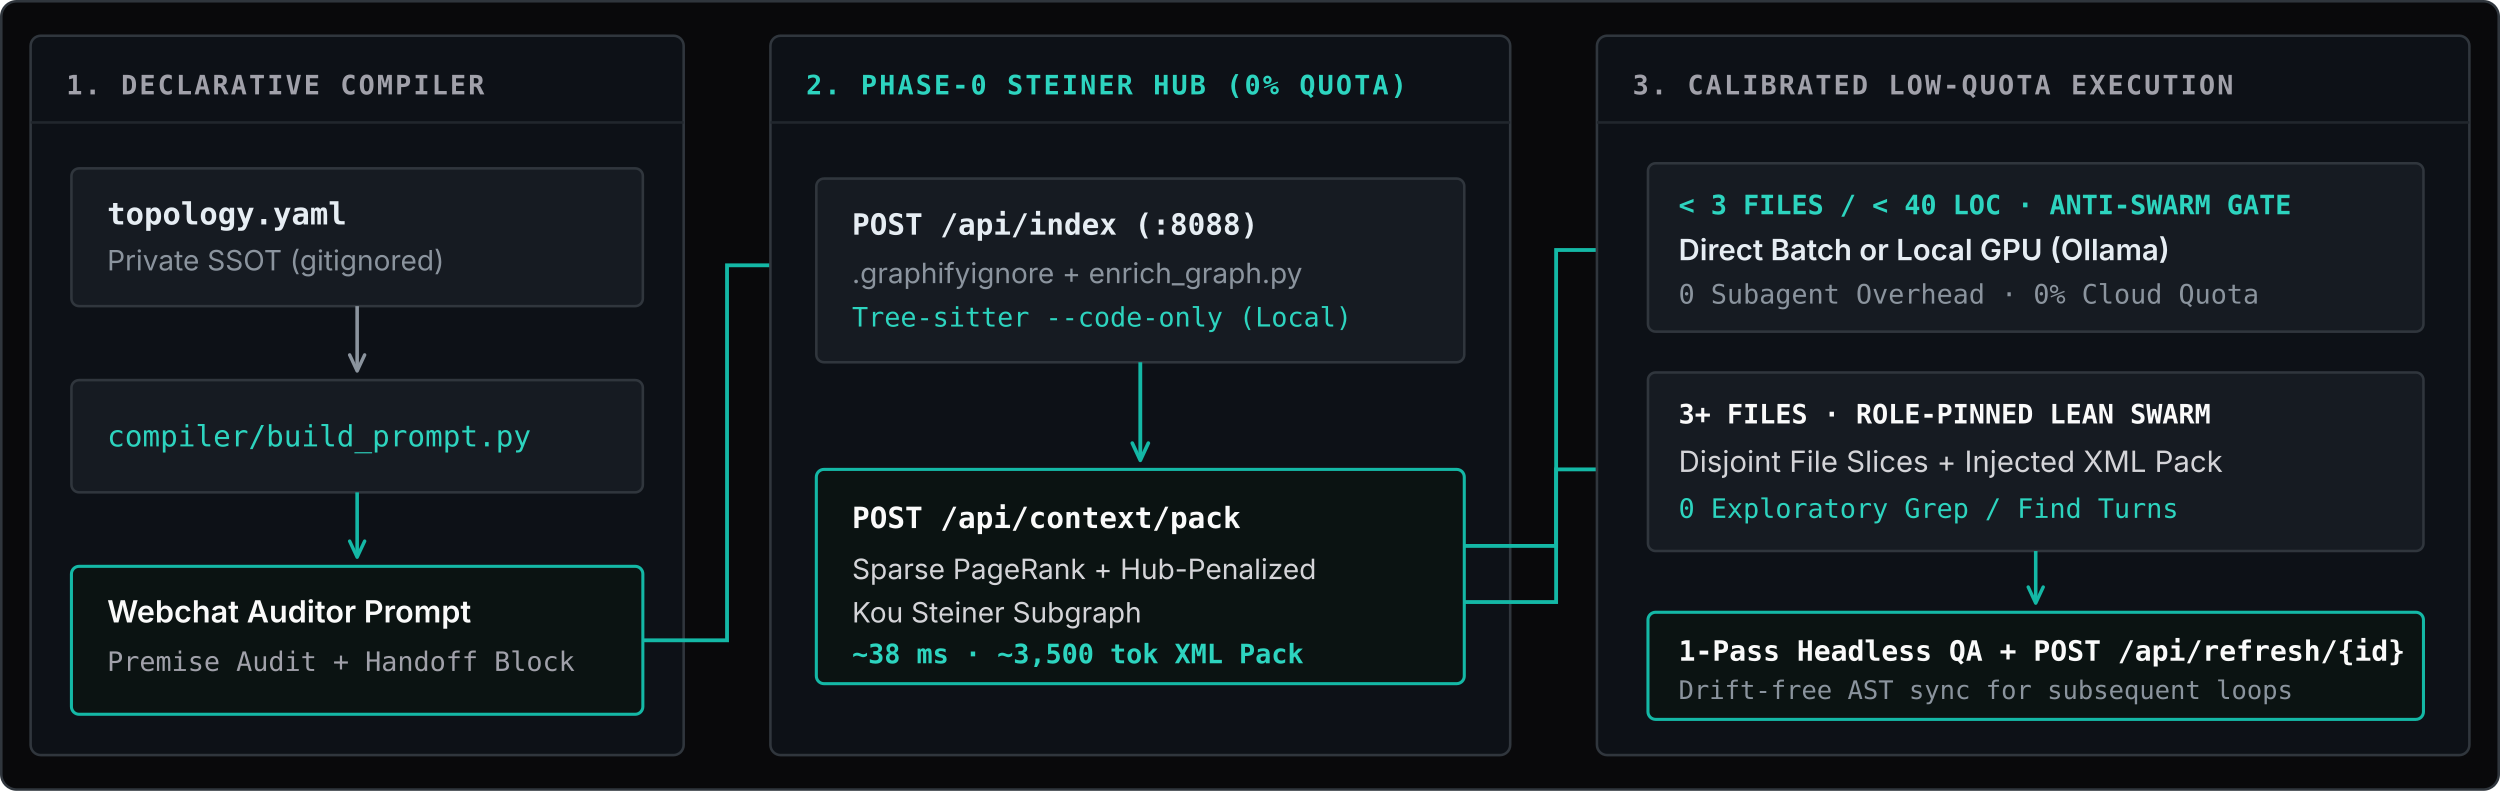
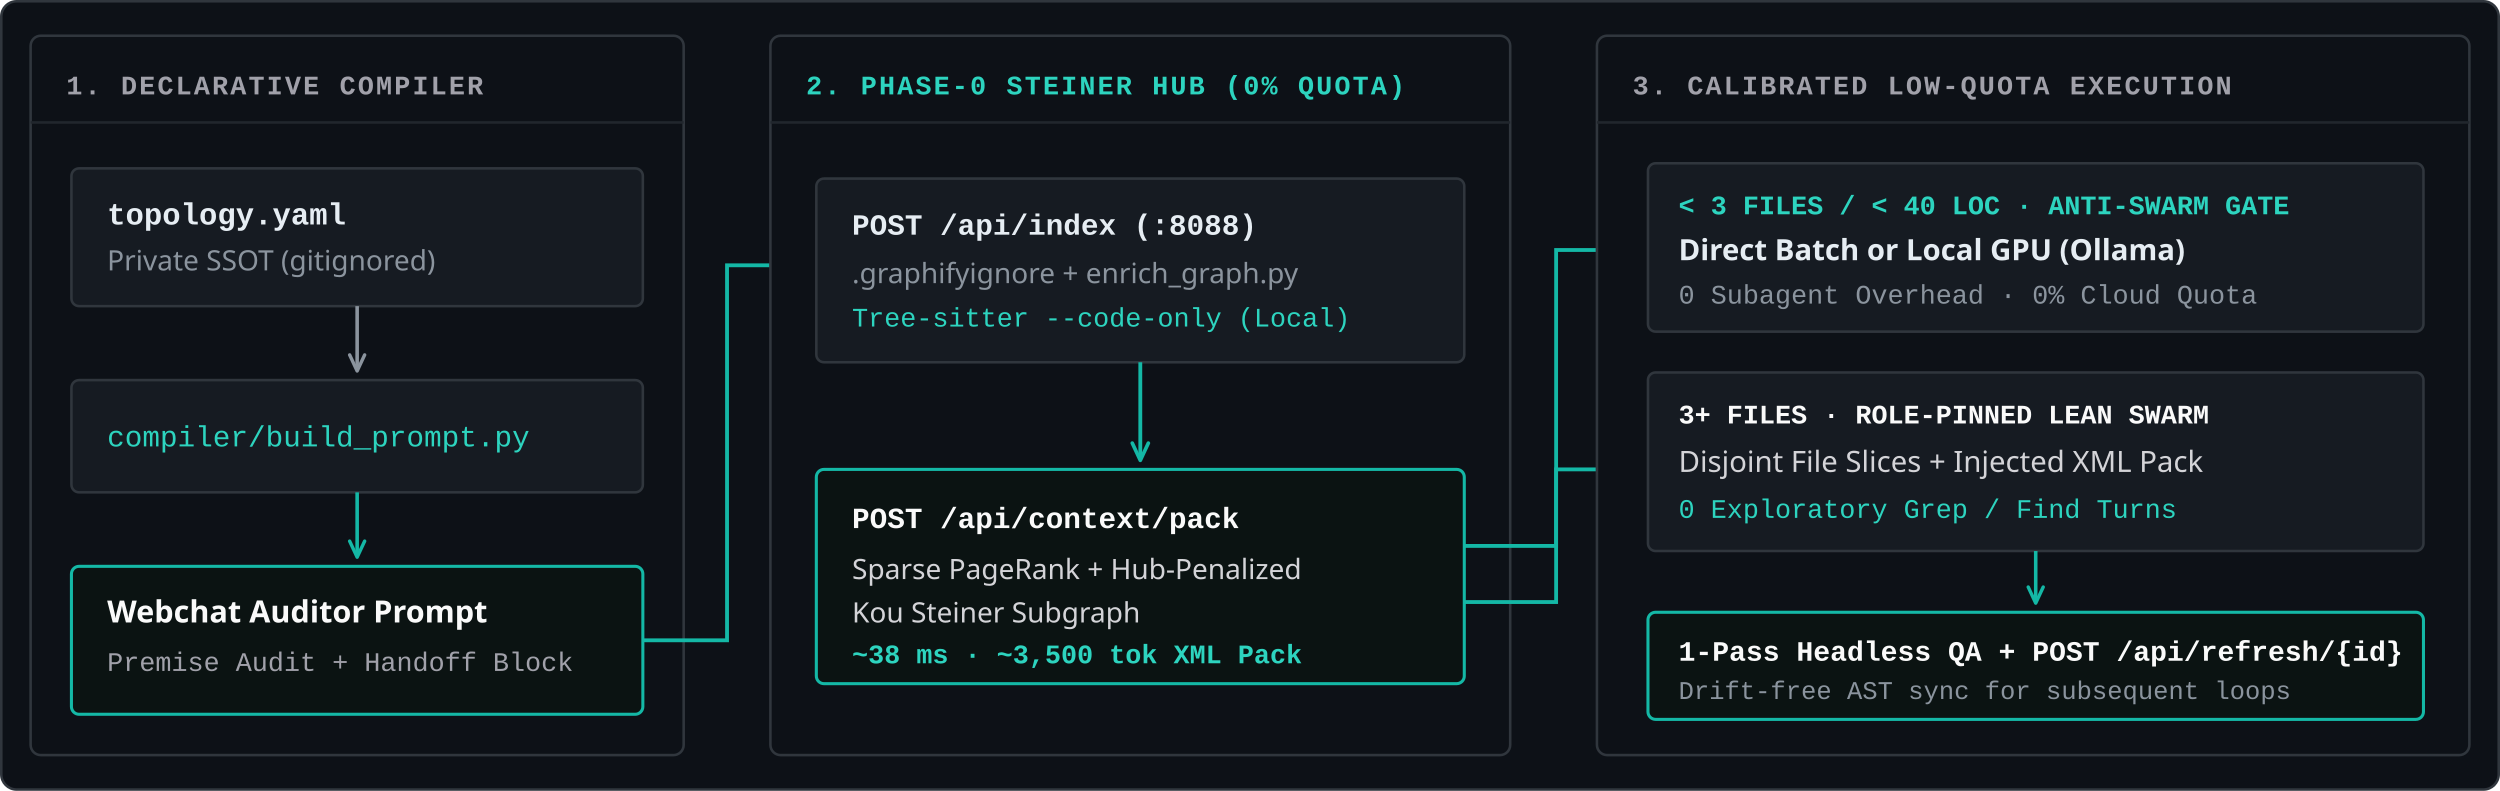
<svg xmlns="http://www.w3.org/2000/svg" width="980" height="310" viewBox="0 0 980 310" fill="none" role="img">
-   <rect x="0.5" y="0.5" width="979" height="309" rx="6" fill="#09090b" stroke="#30363d" />
+   <rect x="0.5" y="0.5" width="979" height="309" rx="6" fill="#0d1117" stroke="#30363d" />
  <defs>
    <marker id="arrow-teal" viewBox="0 0 10 10" refX="8" refY="5" markerWidth="6" markerHeight="6" orient="auto-start-reverse">
      <path d="M 1 1.5 L 8.5 5 L 1 8.5" fill="none" stroke="#14b8a6" stroke-width="1.6" stroke-linecap="round" stroke-linejoin="round" />
    </marker>
    <marker id="arrow-muted" viewBox="0 0 10 10" refX="8" refY="5" markerWidth="6" markerHeight="6" orient="auto-start-reverse">
      <path d="M 1 1.5 L 8.5 5 L 1 8.5" fill="none" stroke="#8b949e" stroke-width="1.6" stroke-linecap="round" stroke-linejoin="round" />
    </marker>
  </defs>
  <rect x="12" y="14" width="256" height="282" rx="4" fill="#0d1117" stroke="#30363d" stroke-width="1" />
-   <text x="26" y="37" fill="#a1a1aa" font-family="JetBrains Mono, monospace" font-size="10.5" font-weight="700" letter-spacing="0.08em">1. DECLARATIVE COMPILER</text>
+   <text x="26" y="37" fill="#a1a1aa" font-family="ui-monospace, SFMono-Regular, Cascadia Mono, Segoe UI Mono, Menlo, Consolas, Liberation Mono, monospace" font-size="10.5" font-weight="700" letter-spacing="0.08em">1. DECLARATIVE COMPILER</text>
  <line x1="12" y1="48" x2="268" y2="48" stroke="#21262d" stroke-width="1" />
  <rect x="28" y="66" width="224" height="54" rx="3" fill="#161b22" stroke="#30363d" />
-   <text x="42" y="88" fill="#e6edf3" font-family="JetBrains Mono, monospace" font-size="12" font-weight="600">topology.yaml</text>
-   <text x="42" y="106" fill="#8b949e" font-family="Inter, sans-serif" font-size="11">Private SSOT (gitignored)</text>
+   <text x="42" y="88" fill="#e6edf3" font-family="ui-monospace, SFMono-Regular, Cascadia Mono, Segoe UI Mono, Menlo, Consolas, Liberation Mono, monospace" font-size="12" font-weight="600">topology.yaml</text>
+   <text x="42" y="106" fill="#8b949e" font-family="-apple-system, BlinkMacSystemFont, Segoe UI, Noto Sans, Helvetica, Arial, sans-serif" font-size="11">Private SSOT (gitignored)</text>
  <line x1="140" y1="120" x2="140" y2="145" stroke="#8b949e" stroke-width="1.4" marker-end="url(#arrow-muted)" />
  <rect x="28" y="149" width="224" height="44" rx="3" fill="#161b22" stroke="#30363d" />
-   <text x="42" y="175" fill="#2dd4bf" font-family="JetBrains Mono, monospace" font-size="11.5" font-weight="500">compiler/build_prompt.py</text>
+   <text x="42" y="175" fill="#2dd4bf" font-family="ui-monospace, SFMono-Regular, Cascadia Mono, Segoe UI Mono, Menlo, Consolas, Liberation Mono, monospace" font-size="11.5" font-weight="500">compiler/build_prompt.py</text>
  <line x1="140" y1="193" x2="140" y2="218" stroke="#14b8a6" stroke-width="1.4" marker-end="url(#arrow-teal)" />
  <rect x="28" y="222" width="224" height="58" rx="3" fill="#0b1312" stroke="#14b8a6" stroke-width="1.2" />
-   <text x="42" y="244" fill="#fafafa" font-family="Inter, sans-serif" font-size="12" font-weight="600">Webchat Auditor Prompt</text>
-   <text x="42" y="263" fill="#a1a1aa" font-family="JetBrains Mono, monospace" font-size="10.5">Premise Audit + Handoff Block</text>
+   <text x="42" y="244" fill="#fafafa" font-family="-apple-system, BlinkMacSystemFont, Segoe UI, Noto Sans, Helvetica, Arial, sans-serif" font-size="12" font-weight="600">Webchat Auditor Prompt</text>
+   <text x="42" y="263" fill="#a1a1aa" font-family="ui-monospace, SFMono-Regular, Cascadia Mono, Segoe UI Mono, Menlo, Consolas, Liberation Mono, monospace" font-size="10.5">Premise Audit + Handoff Block</text>
  <path d="M 252 251 L 285 251 L 285 104 L 316 104" stroke="#14b8a6" stroke-width="1.5" marker-end="url(#arrow-teal)" />
  <rect x="302" y="14" width="290" height="282" rx="4" fill="#0d1117" stroke="#30363d" stroke-width="1" />
-   <text x="316" y="37" fill="#2dd4bf" font-family="JetBrains Mono, monospace" font-size="10.5" font-weight="700" letter-spacing="0.08em">2. PHASE-0 STEINER HUB (0% QUOTA)</text>
+   <text x="316" y="37" fill="#2dd4bf" font-family="ui-monospace, SFMono-Regular, Cascadia Mono, Segoe UI Mono, Menlo, Consolas, Liberation Mono, monospace" font-size="10.5" font-weight="700" letter-spacing="0.08em">2. PHASE-0 STEINER HUB (0% QUOTA)</text>
  <line x1="302" y1="48" x2="592" y2="48" stroke="#21262d" stroke-width="1" />
  <rect x="320" y="70" width="254" height="72" rx="3" fill="#161b22" stroke="#30363d" />
-   <text x="334" y="92" fill="#e6edf3" font-family="JetBrains Mono, monospace" font-size="11.5" font-weight="600">POST /api/index (:8088)</text>
-   <text x="334" y="111" fill="#8b949e" font-family="Inter, sans-serif" font-size="11">.graphifyignore + enrich_graph.py</text>
-   <text x="334" y="128" fill="#2dd4bf" font-family="JetBrains Mono, monospace" font-size="10.5">Tree-sitter --code-only (Local)</text>
+   <text x="334" y="92" fill="#e6edf3" font-family="ui-monospace, SFMono-Regular, Cascadia Mono, Segoe UI Mono, Menlo, Consolas, Liberation Mono, monospace" font-size="11.5" font-weight="600">POST /api/index (:8088)</text>
+   <text x="334" y="111" fill="#8b949e" font-family="-apple-system, BlinkMacSystemFont, Segoe UI, Noto Sans, Helvetica, Arial, sans-serif" font-size="11">.graphifyignore + enrich_graph.py</text>
+   <text x="334" y="128" fill="#2dd4bf" font-family="ui-monospace, SFMono-Regular, Cascadia Mono, Segoe UI Mono, Menlo, Consolas, Liberation Mono, monospace" font-size="10.5">Tree-sitter --code-only (Local)</text>
  <line x1="447" y1="142" x2="447" y2="180" stroke="#14b8a6" stroke-width="1.5" marker-end="url(#arrow-teal)" />
  <rect x="320" y="184" width="254" height="84" rx="3" fill="#0b1312" stroke="#14b8a6" stroke-width="1.2" />
-   <text x="334" y="207" fill="#fafafa" font-family="JetBrains Mono, monospace" font-size="11.5" font-weight="700">POST /api/context/pack</text>
-   <text x="334" y="227" fill="#d4d4d8" font-family="Inter, sans-serif" font-size="11">Sparse PageRank + Hub-Penalized</text>
-   <text x="334" y="244" fill="#d4d4d8" font-family="Inter, sans-serif" font-size="11">Kou Steiner Subgraph</text>
-   <text x="334" y="260" fill="#2dd4bf" font-family="JetBrains Mono, monospace" font-size="10.5" font-weight="600">~38 ms  ·  ~3,500 tok XML Pack</text>
+   <text x="334" y="207" fill="#fafafa" font-family="ui-monospace, SFMono-Regular, Cascadia Mono, Segoe UI Mono, Menlo, Consolas, Liberation Mono, monospace" font-size="11.5" font-weight="700">POST /api/context/pack</text>
+   <text x="334" y="227" fill="#d4d4d8" font-family="-apple-system, BlinkMacSystemFont, Segoe UI, Noto Sans, Helvetica, Arial, sans-serif" font-size="11">Sparse PageRank + Hub-Penalized</text>
+   <text x="334" y="244" fill="#d4d4d8" font-family="-apple-system, BlinkMacSystemFont, Segoe UI, Noto Sans, Helvetica, Arial, sans-serif" font-size="11">Kou Steiner Subgraph</text>
+   <text x="334" y="260" fill="#2dd4bf" font-family="ui-monospace, SFMono-Regular, Cascadia Mono, Segoe UI Mono, Menlo, Consolas, Liberation Mono, monospace" font-size="10.5" font-weight="600">~38 ms  ·  ~3,500 tok XML Pack</text>
  <path d="M 574 214 L 610 214 L 610 98 L 642 98" stroke="#14b8a6" stroke-width="1.5" marker-end="url(#arrow-teal)" />
  <path d="M 574 236 L 610 236 L 610 184 L 642 184" stroke="#14b8a6" stroke-width="1.5" marker-end="url(#arrow-teal)" />
  <rect x="626" y="14" width="342" height="282" rx="4" fill="#0d1117" stroke="#30363d" stroke-width="1" />
-   <text x="640" y="37" fill="#a1a1aa" font-family="JetBrains Mono, monospace" font-size="10.5" font-weight="700" letter-spacing="0.08em">3. CALIBRATED LOW-QUOTA EXECUTION</text>
+   <text x="640" y="37" fill="#a1a1aa" font-family="ui-monospace, SFMono-Regular, Cascadia Mono, Segoe UI Mono, Menlo, Consolas, Liberation Mono, monospace" font-size="10.5" font-weight="700" letter-spacing="0.08em">3. CALIBRATED LOW-QUOTA EXECUTION</text>
  <line x1="626" y1="48" x2="968" y2="48" stroke="#21262d" stroke-width="1" />
  <rect x="646" y="64" width="304" height="66" rx="3" fill="#161b22" stroke="#30363d" />
-   <text x="658" y="84" fill="#2dd4bf" font-family="JetBrains Mono, monospace" font-size="10.5" font-weight="700">&lt; 3 FILES / &lt; 40 LOC  ·  ANTI-SWARM GATE</text>
-   <text x="658" y="102" fill="#e6edf3" font-family="Inter, sans-serif" font-size="11.5" font-weight="600">Direct Batch or Local GPU (Ollama)</text>
-   <text x="658" y="119" fill="#8b949e" font-family="JetBrains Mono, monospace" font-size="10.5">0 Subagent Overhead · 0% Cloud Quota</text>
+   <text x="658" y="84" fill="#2dd4bf" font-family="ui-monospace, SFMono-Regular, Cascadia Mono, Segoe UI Mono, Menlo, Consolas, Liberation Mono, monospace" font-size="10.5" font-weight="700">&lt; 3 FILES / &lt; 40 LOC  ·  ANTI-SWARM GATE</text>
+   <text x="658" y="102" fill="#e6edf3" font-family="-apple-system, BlinkMacSystemFont, Segoe UI, Noto Sans, Helvetica, Arial, sans-serif" font-size="11.5" font-weight="600">Direct Batch or Local GPU (Ollama)</text>
+   <text x="658" y="119" fill="#8b949e" font-family="ui-monospace, SFMono-Regular, Cascadia Mono, Segoe UI Mono, Menlo, Consolas, Liberation Mono, monospace" font-size="10.5">0 Subagent Overhead · 0% Cloud Quota</text>
  <rect x="646" y="146" width="304" height="70" rx="3" fill="#161b22" stroke="#30363d" />
-   <text x="658" y="166" fill="#fafafa" font-family="JetBrains Mono, monospace" font-size="10.5" font-weight="700">3+ FILES  ·  ROLE-PINNED LEAN SWARM</text>
-   <text x="658" y="185" fill="#d4d4d8" font-family="Inter, sans-serif" font-size="11.5">Disjoint File Slices + Injected XML Pack</text>
-   <text x="658" y="203" fill="#2dd4bf" font-family="JetBrains Mono, monospace" font-size="10.5">0 Exploratory Grep / Find Turns</text>
+   <text x="658" y="166" fill="#fafafa" font-family="ui-monospace, SFMono-Regular, Cascadia Mono, Segoe UI Mono, Menlo, Consolas, Liberation Mono, monospace" font-size="10.5" font-weight="700">3+ FILES  ·  ROLE-PINNED LEAN SWARM</text>
+   <text x="658" y="185" fill="#d4d4d8" font-family="-apple-system, BlinkMacSystemFont, Segoe UI, Noto Sans, Helvetica, Arial, sans-serif" font-size="11.5">Disjoint File Slices + Injected XML Pack</text>
+   <text x="658" y="203" fill="#2dd4bf" font-family="ui-monospace, SFMono-Regular, Cascadia Mono, Segoe UI Mono, Menlo, Consolas, Liberation Mono, monospace" font-size="10.5">0 Exploratory Grep / Find Turns</text>
  <line x1="798" y1="216" x2="798" y2="236" stroke="#14b8a6" stroke-width="1.4" marker-end="url(#arrow-teal)" />
  <rect x="646" y="240" width="304" height="42" rx="3" fill="#0b1312" stroke="#14b8a6" stroke-width="1.2" />
-   <text x="658" y="259" fill="#fafafa" font-family="JetBrains Mono, monospace" font-size="11" font-weight="600">1-Pass Headless QA + POST /api/refresh/{id}</text>
-   <text x="658" y="274" fill="#8b949e" font-family="JetBrains Mono, monospace" font-size="10">Drift-free AST sync for subsequent loops</text>
+   <text x="658" y="259" fill="#fafafa" font-family="ui-monospace, SFMono-Regular, Cascadia Mono, Segoe UI Mono, Menlo, Consolas, Liberation Mono, monospace" font-size="11" font-weight="600">1-Pass Headless QA + POST /api/refresh/{id}</text>
+   <text x="658" y="274" fill="#8b949e" font-family="ui-monospace, SFMono-Regular, Cascadia Mono, Segoe UI Mono, Menlo, Consolas, Liberation Mono, monospace" font-size="10">Drift-free AST sync for subsequent loops</text>
</svg>
